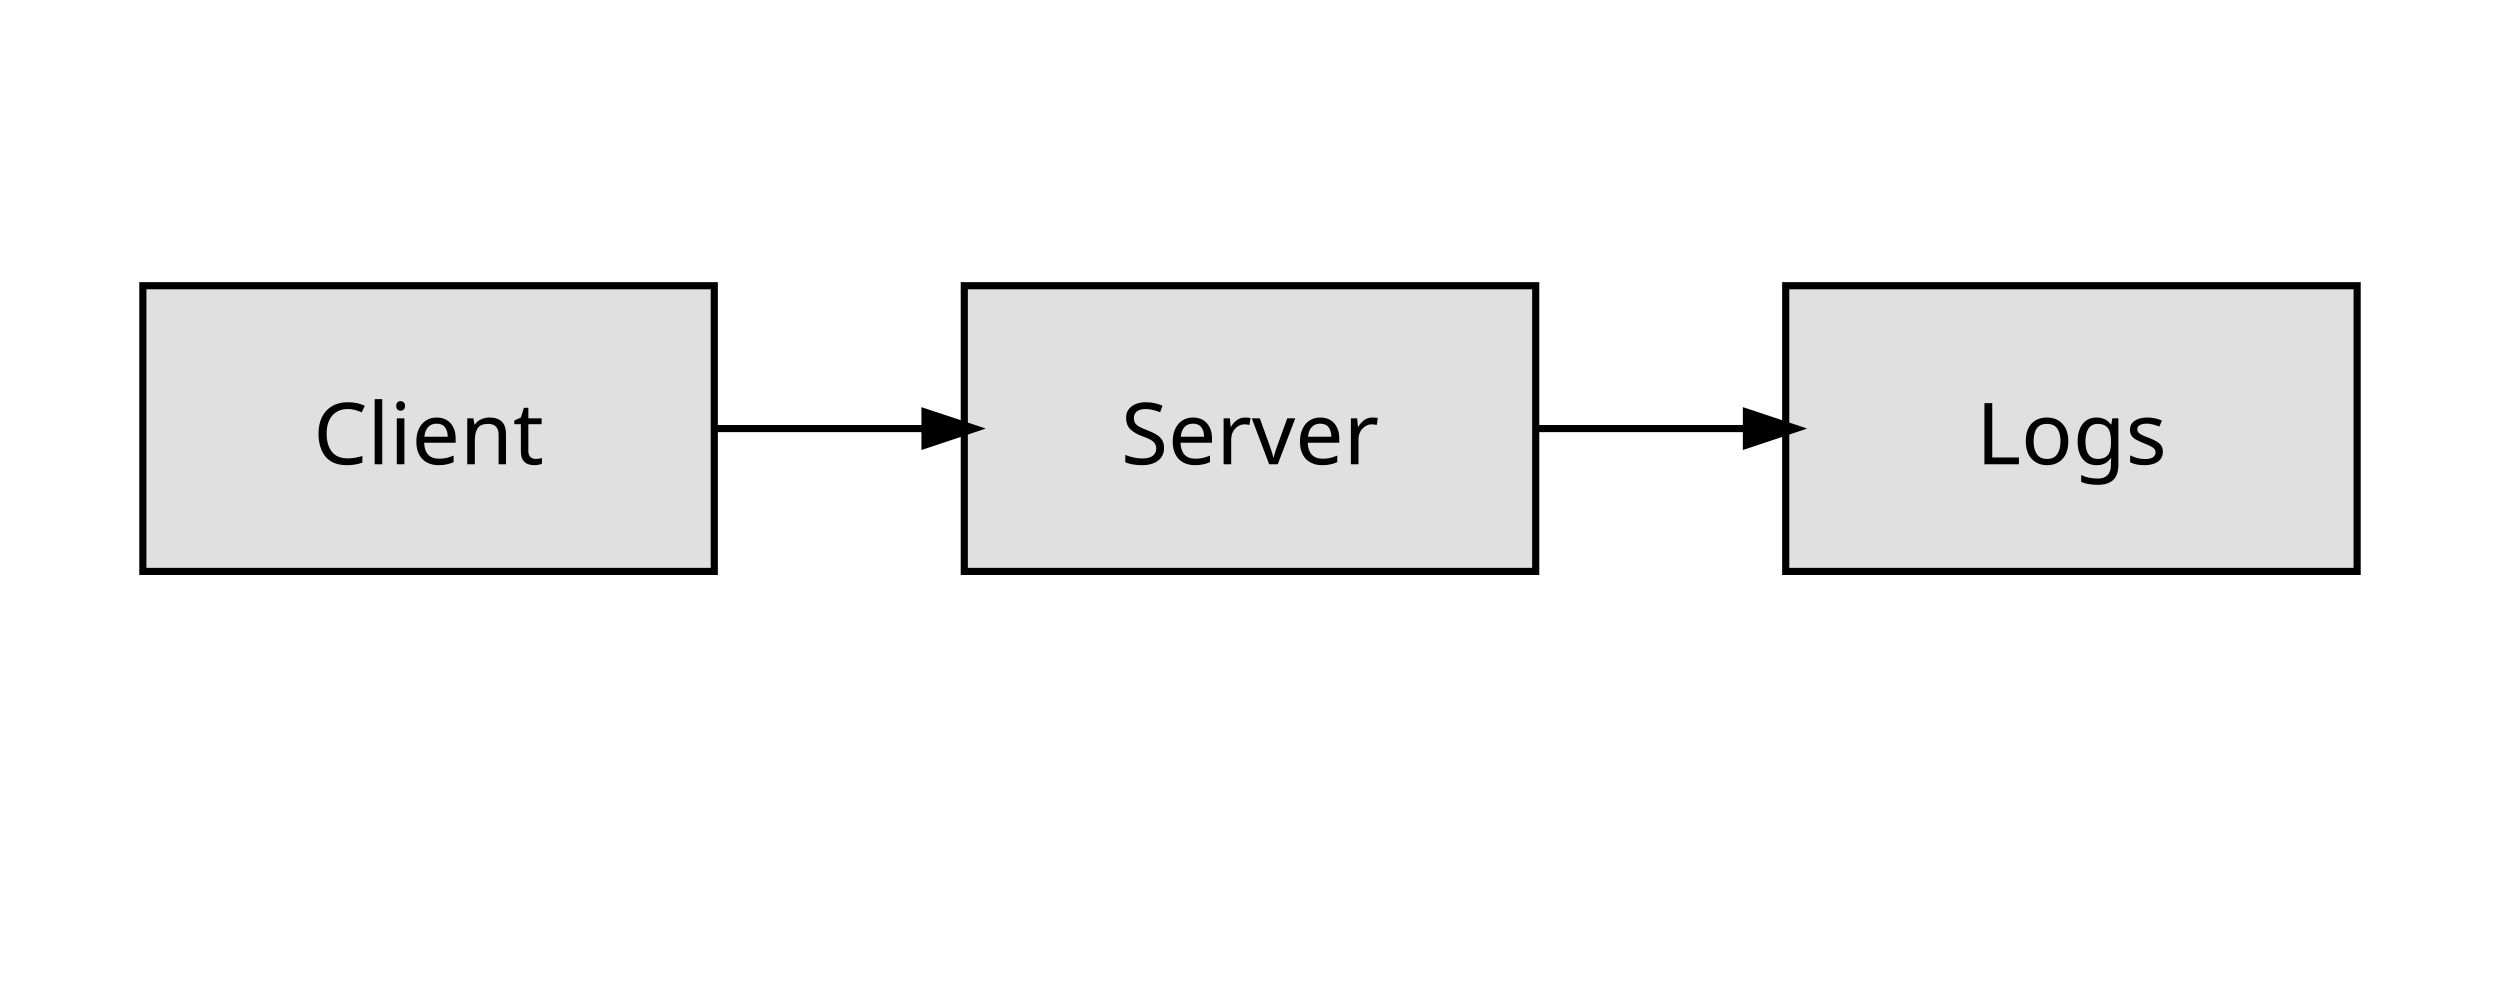
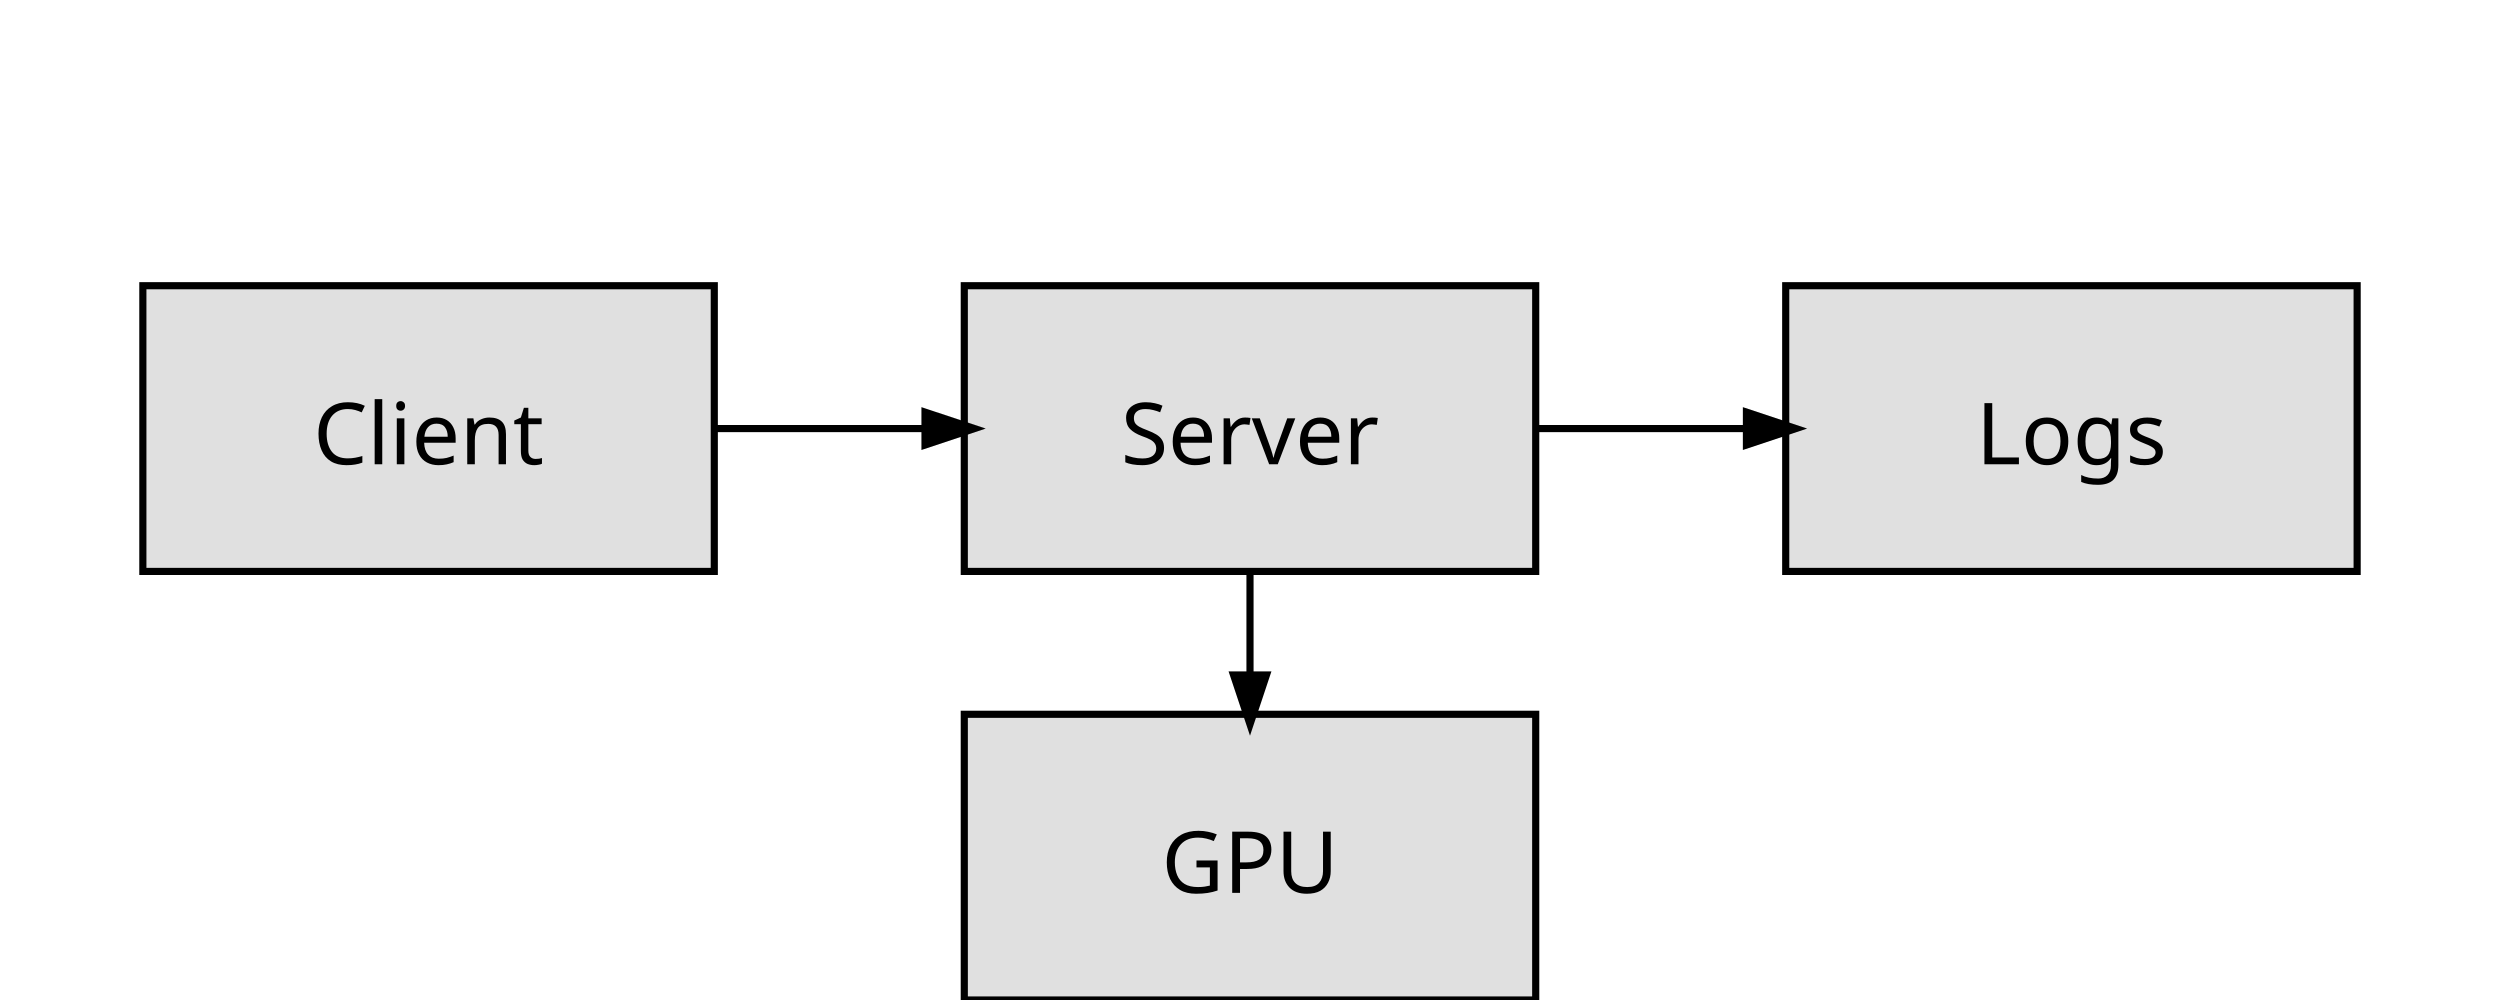
<svg xmlns="http://www.w3.org/2000/svg" width="350" height="140">
  <defs>
    <marker id="arrow" markerWidth="10" markerHeight="10" refX="6" refY="3" orient="auto" markerUnits="strokeWidth">
      <path d="M0,0 L0,6 L9,3 z" fill="black" />
    </marker>
  </defs>
  <rect x="20" y="40" width="80" height="40" fill="#e0e0e0" stroke="#000" />
  <text x="60" y="65" text-anchor="middle" font-family="sans-serif" font-size="12">Client</text>
  <rect x="135" y="40" width="80" height="40" fill="#e0e0e0" stroke="#000" />
  <text x="175" y="65" text-anchor="middle" font-family="sans-serif" font-size="12">Server</text>
  <rect x="250" y="40" width="80" height="40" fill="#e0e0e0" stroke="#000" />
  <text x="290" y="65" text-anchor="middle" font-family="sans-serif" font-size="12">Logs</text>
+   <rect x="135" y="100" width="80" height="40" fill="#e0e0e0" stroke="#000" />
+   <text x="175" y="125" text-anchor="middle" font-family="sans-serif" font-size="12">GPU</text>
  <line x1="100" y1="60" x2="135" y2="60" stroke="#000" marker-end="url(#arrow)" />
  <line x1="215" y1="60" x2="250" y2="60" stroke="#000" marker-end="url(#arrow)" />
+   <line x1="175" y1="80" x2="175" y2="100" stroke="#000" marker-end="url(#arrow)" />
</svg>
